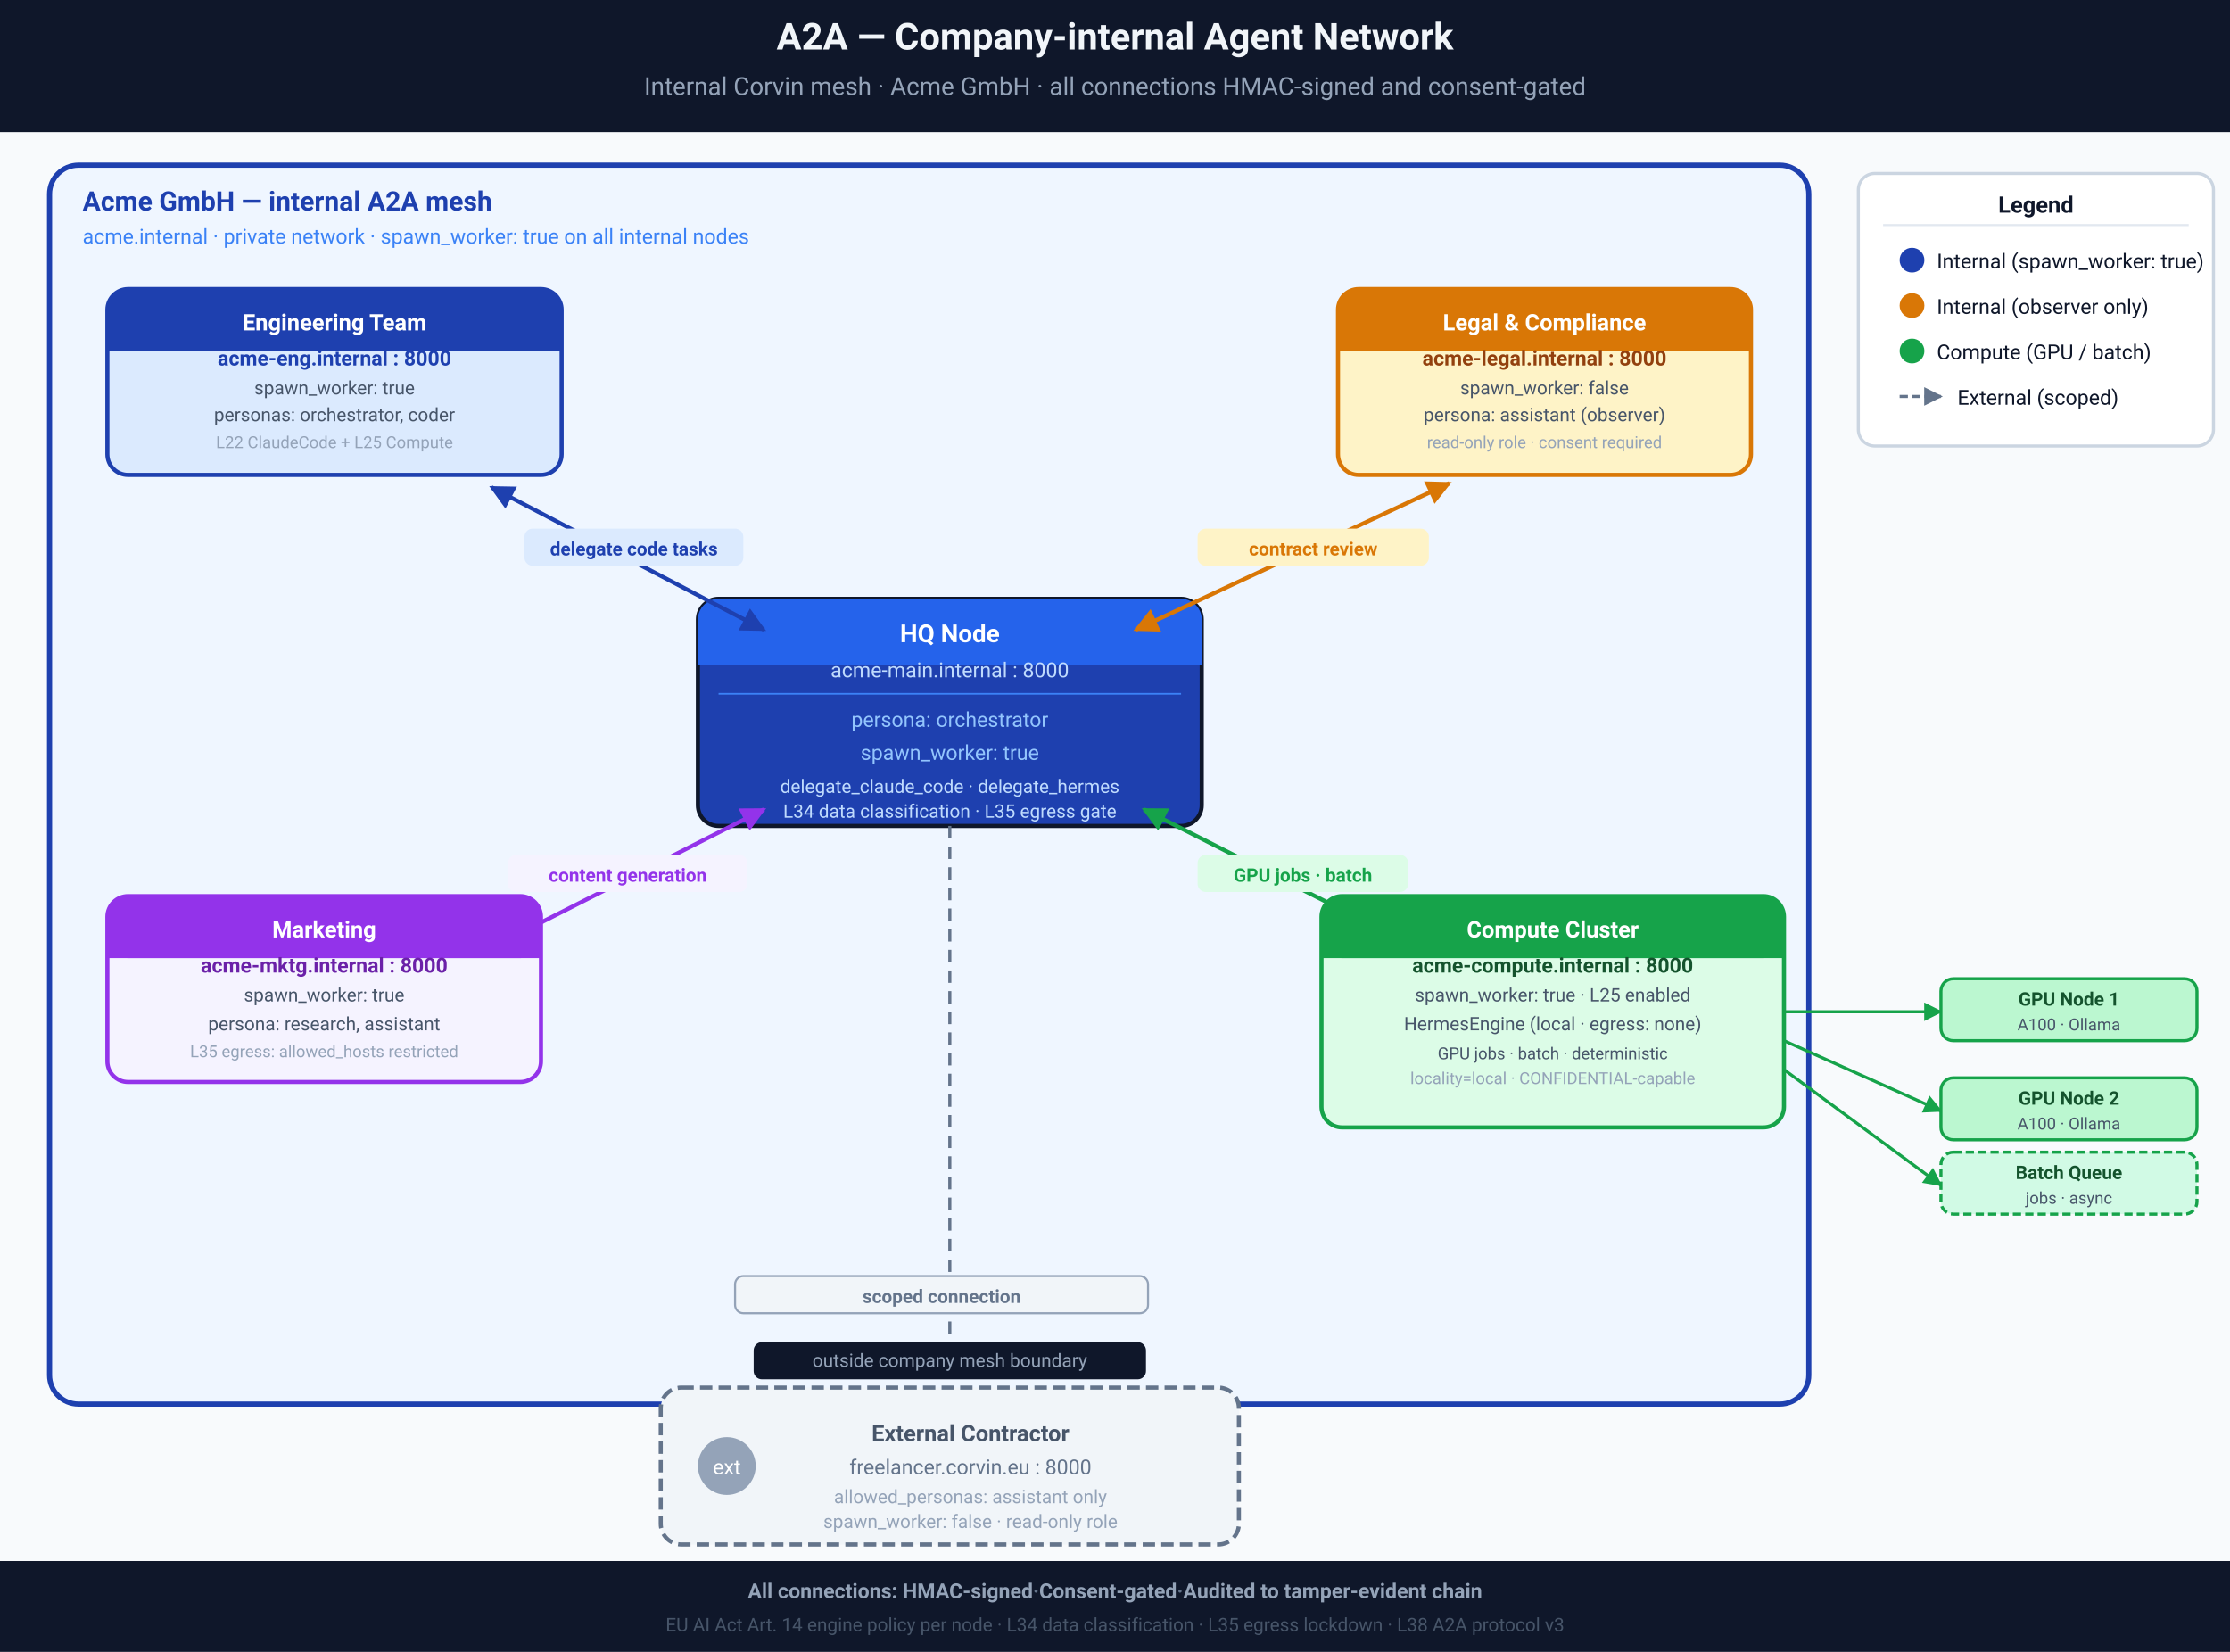
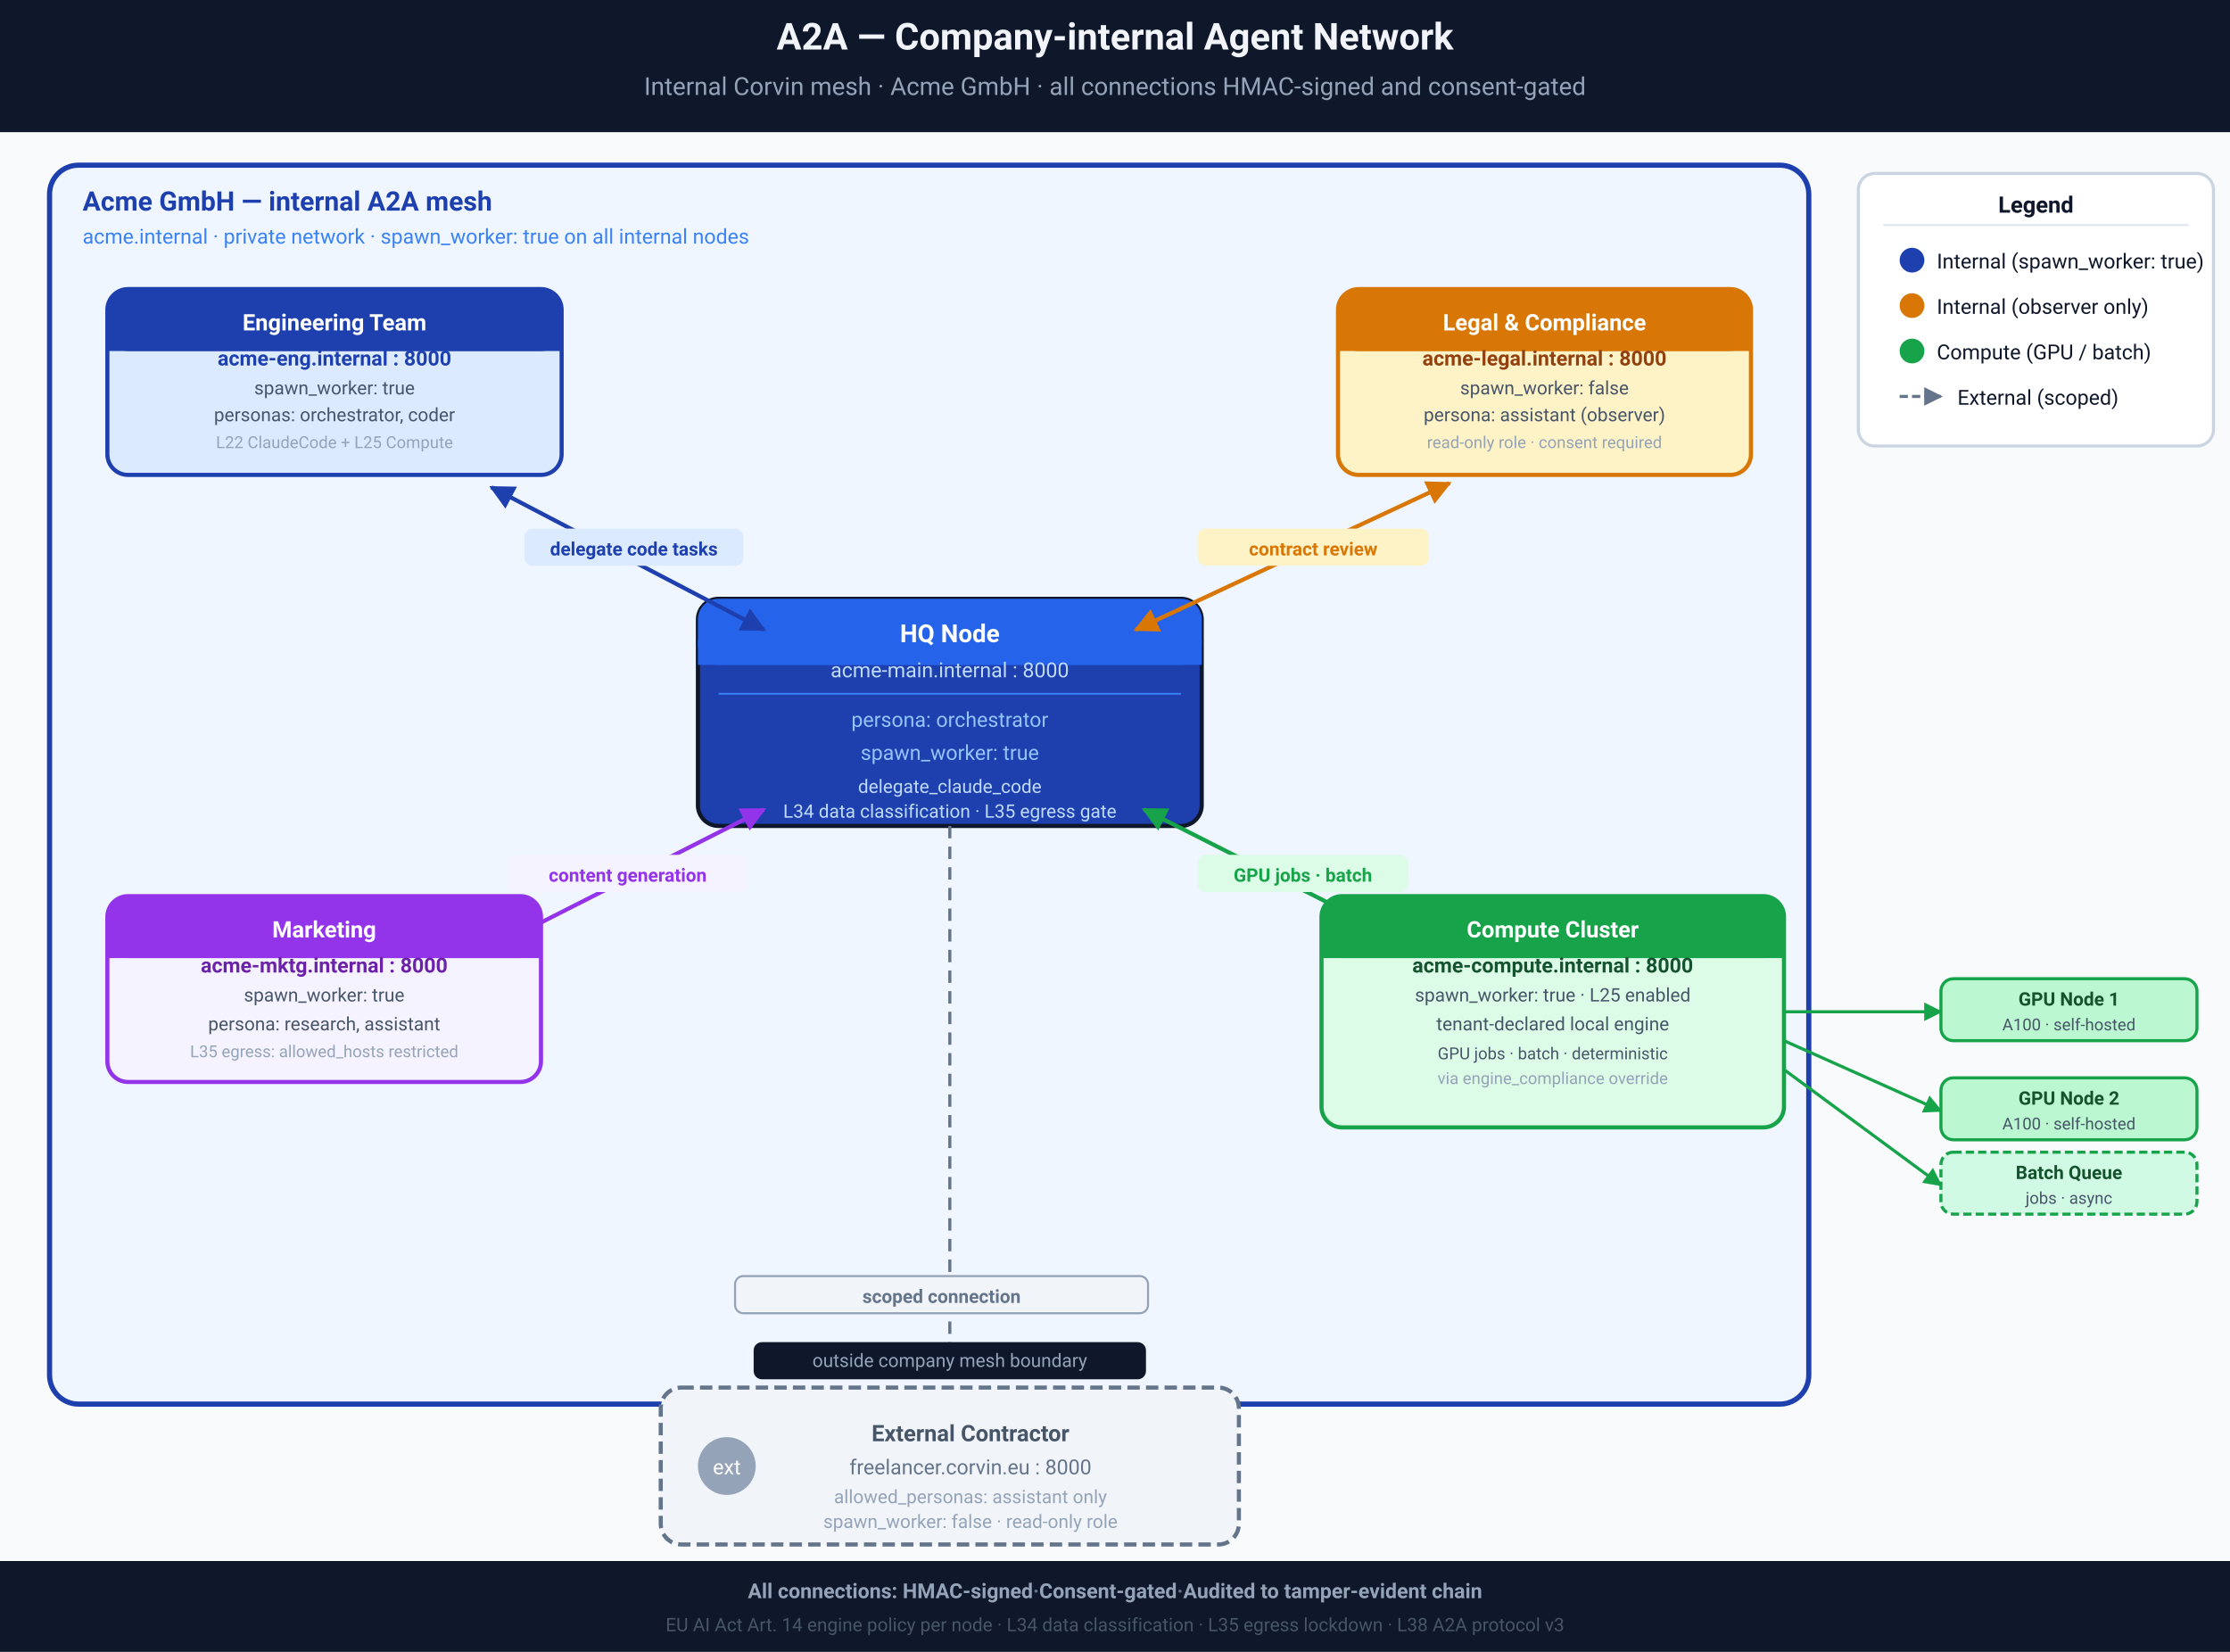
<svg xmlns="http://www.w3.org/2000/svg" viewBox="0 0 1080 800" font-family="-apple-system, BlinkMacSystemFont, 'Segoe UI', Roboto, sans-serif">
  <defs>
    <marker id="arr" viewBox="0 0 10 10" refX="9" refY="5" markerWidth="6" markerHeight="6" orient="auto-start-reverse">
      <path d="M 0 0 L 10 5 L 0 10 z" fill="#475569" />
    </marker>
    <marker id="arr-blue" viewBox="0 0 10 10" refX="9" refY="5" markerWidth="6" markerHeight="6" orient="auto-start-reverse">
      <path d="M 0 0 L 10 5 L 0 10 z" fill="#1e40af" />
    </marker>
    <marker id="arr-amber" viewBox="0 0 10 10" refX="9" refY="5" markerWidth="6" markerHeight="6" orient="auto-start-reverse">
      <path d="M 0 0 L 10 5 L 0 10 z" fill="#d97706" />
    </marker>
    <marker id="arr-purple" viewBox="0 0 10 10" refX="9" refY="5" markerWidth="6" markerHeight="6" orient="auto-start-reverse">
      <path d="M 0 0 L 10 5 L 0 10 z" fill="#9333ea" />
    </marker>
    <marker id="arr-green" viewBox="0 0 10 10" refX="9" refY="5" markerWidth="6" markerHeight="6" orient="auto-start-reverse">
      <path d="M 0 0 L 10 5 L 0 10 z" fill="#16a34a" />
    </marker>
    <marker id="arr-slate" viewBox="0 0 10 10" refX="9" refY="5" markerWidth="6" markerHeight="6" orient="auto-start-reverse">
      <path d="M 0 0 L 10 5 L 0 10 z" fill="#64748b" />
    </marker>
  </defs>
  <rect width="1080" height="800" fill="#f8fafc" />
  <rect x="0" y="0" width="1080" height="64" rx="0" fill="#0f172a" />
  <text x="540" y="24" text-anchor="middle" font-size="18" font-weight="700" fill="#f1f5f9">A2A — Company-internal Agent Network</text>
  <text x="540" y="46" text-anchor="middle" font-size="12" fill="#94a3b8">Internal Corvin mesh · Acme GmbH · all connections HMAC-signed and consent-gated</text>
  <rect x="24" y="80" width="852" height="600" rx="14" fill="#eff6ff" stroke="#1e40af" stroke-width="2.5" />
  <text x="40" y="102" font-size="13" font-weight="700" fill="#1e40af">Acme GmbH — internal A2A mesh</text>
  <text x="40" y="118" font-size="10" fill="#3b82f6">acme.internal · private network · spawn_worker: true on all internal nodes</text>
  <rect x="338" y="290" width="244" height="110" rx="10" fill="#1e40af" stroke="#0f172a" stroke-width="2" />
  <rect x="338" y="290" width="244" height="32" rx="10" fill="#2563eb" />
  <rect x="338" y="310" width="244" height="12" fill="#2563eb" />
  <text x="460" y="311" text-anchor="middle" font-size="12" font-weight="700" fill="#fff">HQ Node</text>
  <text x="460" y="328" text-anchor="middle" font-size="10" fill="#bfdbfe">acme-main.internal : 8000</text>
  <line x1="348" y1="336" x2="572" y2="336" stroke="#3b82f6" stroke-width="0.8" />
  <text x="460" y="352" text-anchor="middle" font-size="10" fill="#93c5fd">persona: orchestrator</text>
  <text x="460" y="368" text-anchor="middle" font-size="10" fill="#93c5fd">spawn_worker: true</text>
-   <text x="460" y="384" text-anchor="middle" font-size="9" fill="#bfdbfe">delegate_claude_code · delegate_hermes</text>
+   <text x="460" y="384" text-anchor="middle" font-size="9" fill="#bfdbfe">delegate_claude_code</text>
  <text x="460" y="396" text-anchor="middle" font-size="9" fill="#bfdbfe">L34 data classification · L35 egress gate</text>
  <line x1="370" y1="305" x2="238" y2="236" stroke="#1e40af" stroke-width="2" marker-start="url(#arr-blue)" marker-end="url(#arr-blue)" />
  <rect x="254" y="256" width="106" height="18" rx="4" fill="#dbeafe" />
  <text x="307" y="269" text-anchor="middle" font-size="9" font-weight="600" fill="#1e40af">delegate code tasks</text>
  <line x1="550" y1="305" x2="702" y2="234" stroke="#d97706" stroke-width="2" marker-start="url(#arr-amber)" marker-end="url(#arr-amber)" />
  <rect x="580" y="256" width="112" height="18" rx="4" fill="#fef3c7" />
  <text x="636" y="269" text-anchor="middle" font-size="9" font-weight="600" fill="#d97706">contract review</text>
  <line x1="370" y1="392" x2="232" y2="462" stroke="#9333ea" stroke-width="2" marker-start="url(#arr-purple)" marker-end="url(#arr-purple)" />
  <rect x="246" y="414" width="116" height="18" rx="4" fill="#f5f3ff" />
  <text x="304" y="427" text-anchor="middle" font-size="9" font-weight="600" fill="#9333ea">content generation</text>
  <line x1="554" y1="392" x2="700" y2="466" stroke="#16a34a" stroke-width="2" marker-start="url(#arr-green)" marker-end="url(#arr-green)" />
  <rect x="580" y="414" width="102" height="18" rx="4" fill="#dcfce7" />
  <text x="631" y="427" text-anchor="middle" font-size="9" font-weight="600" fill="#16a34a">GPU jobs · batch</text>
  <rect x="52" y="140" width="220" height="90" rx="10" fill="#dbeafe" stroke="#1e40af" stroke-width="2" />
  <rect x="52" y="140" width="220" height="30" rx="10" fill="#1e40af" />
  <rect x="52" y="158" width="220" height="12" fill="#1e40af" />
  <text x="162" y="160" text-anchor="middle" font-size="11" font-weight="700" fill="#fff">Engineering Team</text>
  <text x="162" y="177" text-anchor="middle" font-size="10" font-weight="600" fill="#1e40af">acme-eng.internal : 8000</text>
  <text x="162" y="191" text-anchor="middle" font-size="9" fill="#475569">spawn_worker: true</text>
  <text x="162" y="204" text-anchor="middle" font-size="9" fill="#475569">personas: orchestrator, coder</text>
  <text x="162" y="217" text-anchor="middle" font-size="8" fill="#94a3b8">L22 ClaudeCode + L25 Compute</text>
  <rect x="648" y="140" width="200" height="90" rx="10" fill="#fef3c7" stroke="#d97706" stroke-width="2" />
  <rect x="648" y="140" width="200" height="30" rx="10" fill="#d97706" />
  <rect x="648" y="158" width="200" height="12" fill="#d97706" />
  <text x="748" y="160" text-anchor="middle" font-size="11" font-weight="700" fill="#fff">Legal &amp; Compliance</text>
  <text x="748" y="177" text-anchor="middle" font-size="10" font-weight="600" fill="#92400e">acme-legal.internal : 8000</text>
  <text x="748" y="191" text-anchor="middle" font-size="9" fill="#475569">spawn_worker: false</text>
  <text x="748" y="204" text-anchor="middle" font-size="9" fill="#475569">persona: assistant (observer)</text>
  <text x="748" y="217" text-anchor="middle" font-size="8" fill="#94a3b8">read-only role · consent required</text>
  <rect x="52" y="434" width="210" height="90" rx="10" fill="#f5f3ff" stroke="#9333ea" stroke-width="2" />
  <rect x="52" y="434" width="210" height="30" rx="10" fill="#9333ea" />
  <rect x="52" y="452" width="210" height="12" fill="#9333ea" />
  <text x="157" y="454" text-anchor="middle" font-size="11" font-weight="700" fill="#fff">Marketing</text>
  <text x="157" y="471" text-anchor="middle" font-size="10" font-weight="600" fill="#6b21a8">acme-mktg.internal : 8000</text>
  <text x="157" y="485" text-anchor="middle" font-size="9" fill="#475569">spawn_worker: true</text>
  <text x="157" y="499" text-anchor="middle" font-size="9" fill="#475569">persona: research, assistant</text>
  <text x="157" y="512" text-anchor="middle" font-size="8" fill="#94a3b8">L35 egress: allowed_hosts restricted</text>
  <rect x="640" y="434" width="224" height="112" rx="10" fill="#dcfce7" stroke="#16a34a" stroke-width="2" />
  <rect x="640" y="434" width="224" height="30" rx="10" fill="#16a34a" />
  <rect x="640" y="452" width="224" height="12" fill="#16a34a" />
  <text x="752" y="454" text-anchor="middle" font-size="11" font-weight="700" fill="#fff">Compute Cluster</text>
  <text x="752" y="471" text-anchor="middle" font-size="10" font-weight="600" fill="#14532d">acme-compute.internal : 8000</text>
  <text x="752" y="485" text-anchor="middle" font-size="9" fill="#475569">spawn_worker: true · L25 enabled</text>
-   <text x="752" y="499" text-anchor="middle" font-size="9" fill="#475569">HermesEngine (local · egress: none)</text>
+   <text x="752" y="499" text-anchor="middle" font-size="9" fill="#475569">tenant-declared local engine</text>
  <text x="752" y="513" text-anchor="middle" font-size="8" fill="#475569">GPU jobs · batch · deterministic</text>
-   <text x="752" y="525" text-anchor="middle" font-size="8" fill="#94a3b8">locality=local · CONFIDENTIAL-capable</text>
+   <text x="752" y="525" text-anchor="middle" font-size="8" fill="#94a3b8">via engine_compliance override</text>
  <line x1="864" y1="490" x2="940" y2="490" stroke="#16a34a" stroke-width="1.5" marker-end="url(#arr-green)" />
  <line x1="864" y1="504" x2="940" y2="538" stroke="#16a34a" stroke-width="1.5" marker-end="url(#arr-green)" />
  <line x1="864" y1="518" x2="940" y2="574" stroke="#16a34a" stroke-width="1.5" marker-end="url(#arr-green)" />
  <rect x="940" y="474" width="124" height="30" rx="6" fill="#bbf7d0" stroke="#16a34a" stroke-width="1.5" />
  <text x="1002" y="487" text-anchor="middle" font-size="9" font-weight="700" fill="#14532d">GPU Node 1</text>
-   <text x="1002" y="499" text-anchor="middle" font-size="8" fill="#475569">A100 · Ollama</text>
+   <text x="1002" y="499" text-anchor="middle" font-size="8" fill="#475569">A100 · self-hosted</text>
  <rect x="940" y="522" width="124" height="30" rx="6" fill="#bbf7d0" stroke="#16a34a" stroke-width="1.5" />
  <text x="1002" y="535" text-anchor="middle" font-size="9" font-weight="700" fill="#14532d">GPU Node 2</text>
-   <text x="1002" y="547" text-anchor="middle" font-size="8" fill="#475569">A100 · Ollama</text>
+   <text x="1002" y="547" text-anchor="middle" font-size="8" fill="#475569">A100 · self-hosted</text>
  <rect x="940" y="558" width="124" height="30" rx="6" fill="#d1fae5" stroke="#16a34a" stroke-width="1.5" stroke-dasharray="4 2" />
  <text x="1002" y="571" text-anchor="middle" font-size="9" font-weight="700" fill="#14532d">Batch Queue</text>
  <text x="1002" y="583" text-anchor="middle" font-size="8" fill="#475569">jobs · async</text>
  <line x1="460" y1="400" x2="460" y2="660" stroke="#64748b" stroke-width="1.5" stroke-dasharray="6 4" marker-end="url(#arr-slate)" />
  <rect x="356" y="618" width="200" height="18" rx="4" fill="#f1f5f9" stroke="#94a3b8" stroke-width="1" />
  <text x="456" y="631" text-anchor="middle" font-size="9" font-weight="600" fill="#64748b">scoped connection</text>
  <rect x="320" y="672" width="280" height="76" rx="10" fill="#f1f5f9" stroke="#64748b" stroke-width="2" stroke-dasharray="6 3" />
  <circle cx="352" cy="710" r="14" fill="#94a3b8" />
  <text x="352" y="714" text-anchor="middle" font-size="10" fill="#fff">ext</text>
  <text x="470" y="698" text-anchor="middle" font-size="11" font-weight="700" fill="#475569">External Contractor</text>
  <text x="470" y="714" text-anchor="middle" font-size="10" fill="#64748b">freelancer.corvin.eu : 8000</text>
  <text x="470" y="728" text-anchor="middle" font-size="9" fill="#94a3b8">allowed_personas: assistant only</text>
  <text x="470" y="740" text-anchor="middle" font-size="9" fill="#94a3b8">spawn_worker: false · read-only role</text>
  <rect x="365" y="650" width="190" height="18" rx="4" fill="#0f172a" />
  <text x="460" y="662" text-anchor="middle" font-size="9" fill="#94a3b8">outside company mesh boundary</text>
  <rect x="900" y="84" width="172" height="132" rx="8" fill="#fff" stroke="#cbd5e1" stroke-width="1.5" />
  <text x="986" y="103" text-anchor="middle" font-size="11" font-weight="700" fill="#0f172a">Legend</text>
  <line x1="912" y1="109" x2="1060" y2="109" stroke="#e2e8f0" stroke-width="1" />
  <circle cx="926" cy="126" r="6" fill="#1e40af" />
  <text x="938" y="130" font-size="10" fill="#0f172a">Internal (spawn_worker: true)</text>
  <circle cx="926" cy="148" r="6" fill="#d97706" />
  <text x="938" y="152" font-size="10" fill="#0f172a">Internal (observer only)</text>
  <circle cx="926" cy="170" r="6" fill="#16a34a" />
  <text x="938" y="174" font-size="10" fill="#0f172a">Compute (GPU / batch)</text>
  <line x1="920" y1="192" x2="940" y2="192" stroke="#64748b" stroke-width="1.5" stroke-dasharray="4 2" marker-end="url(#arr-slate)" />
  <text x="948" y="196" font-size="10" fill="#0f172a">External (scoped)</text>
  <rect x="0" y="756" width="1080" height="44" fill="#0f172a" />
  <text x="540" y="774" text-anchor="middle" font-size="10" font-weight="700" fill="#94a3b8">All connections: HMAC-signed<tspan fill="#64748b"> · </tspan>Consent-gated<tspan fill="#64748b"> · </tspan>Audited to tamper-evident chain</text>
  <text x="540" y="790" text-anchor="middle" font-size="9" fill="#475569">EU AI Act Art. 14 engine policy per node · L34 data classification · L35 egress lockdown · L38 A2A protocol v3</text>
</svg>
